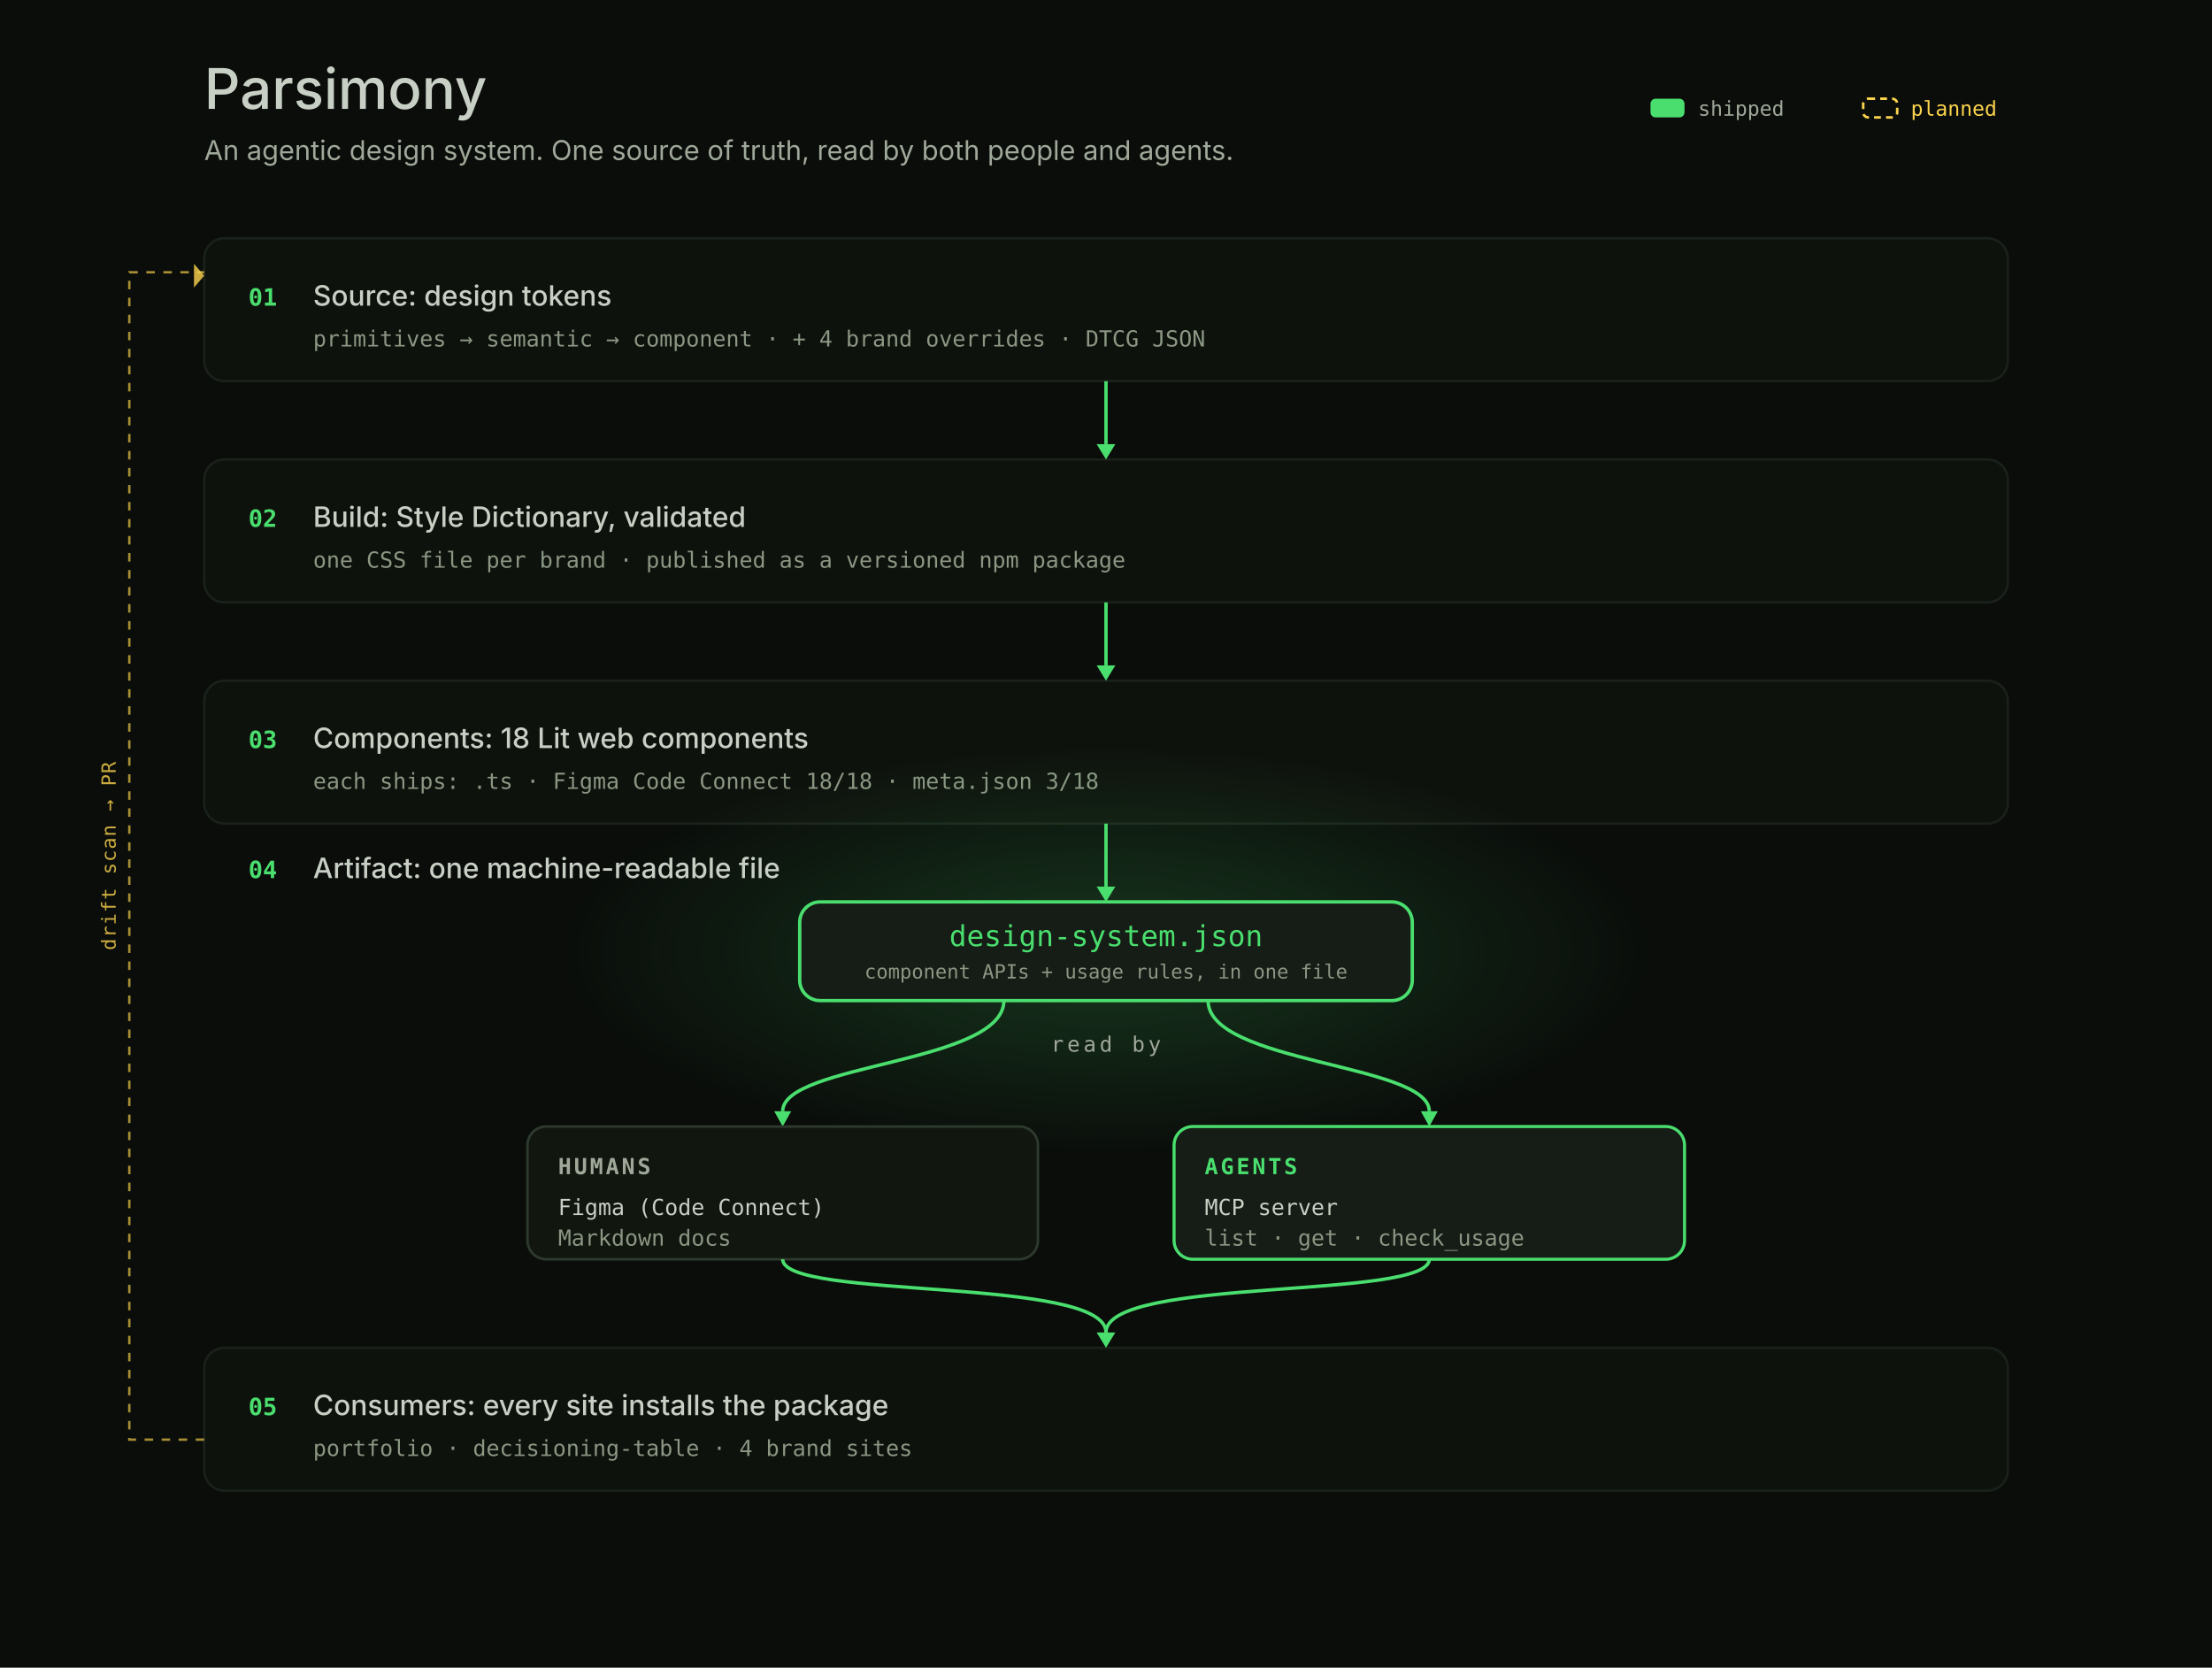
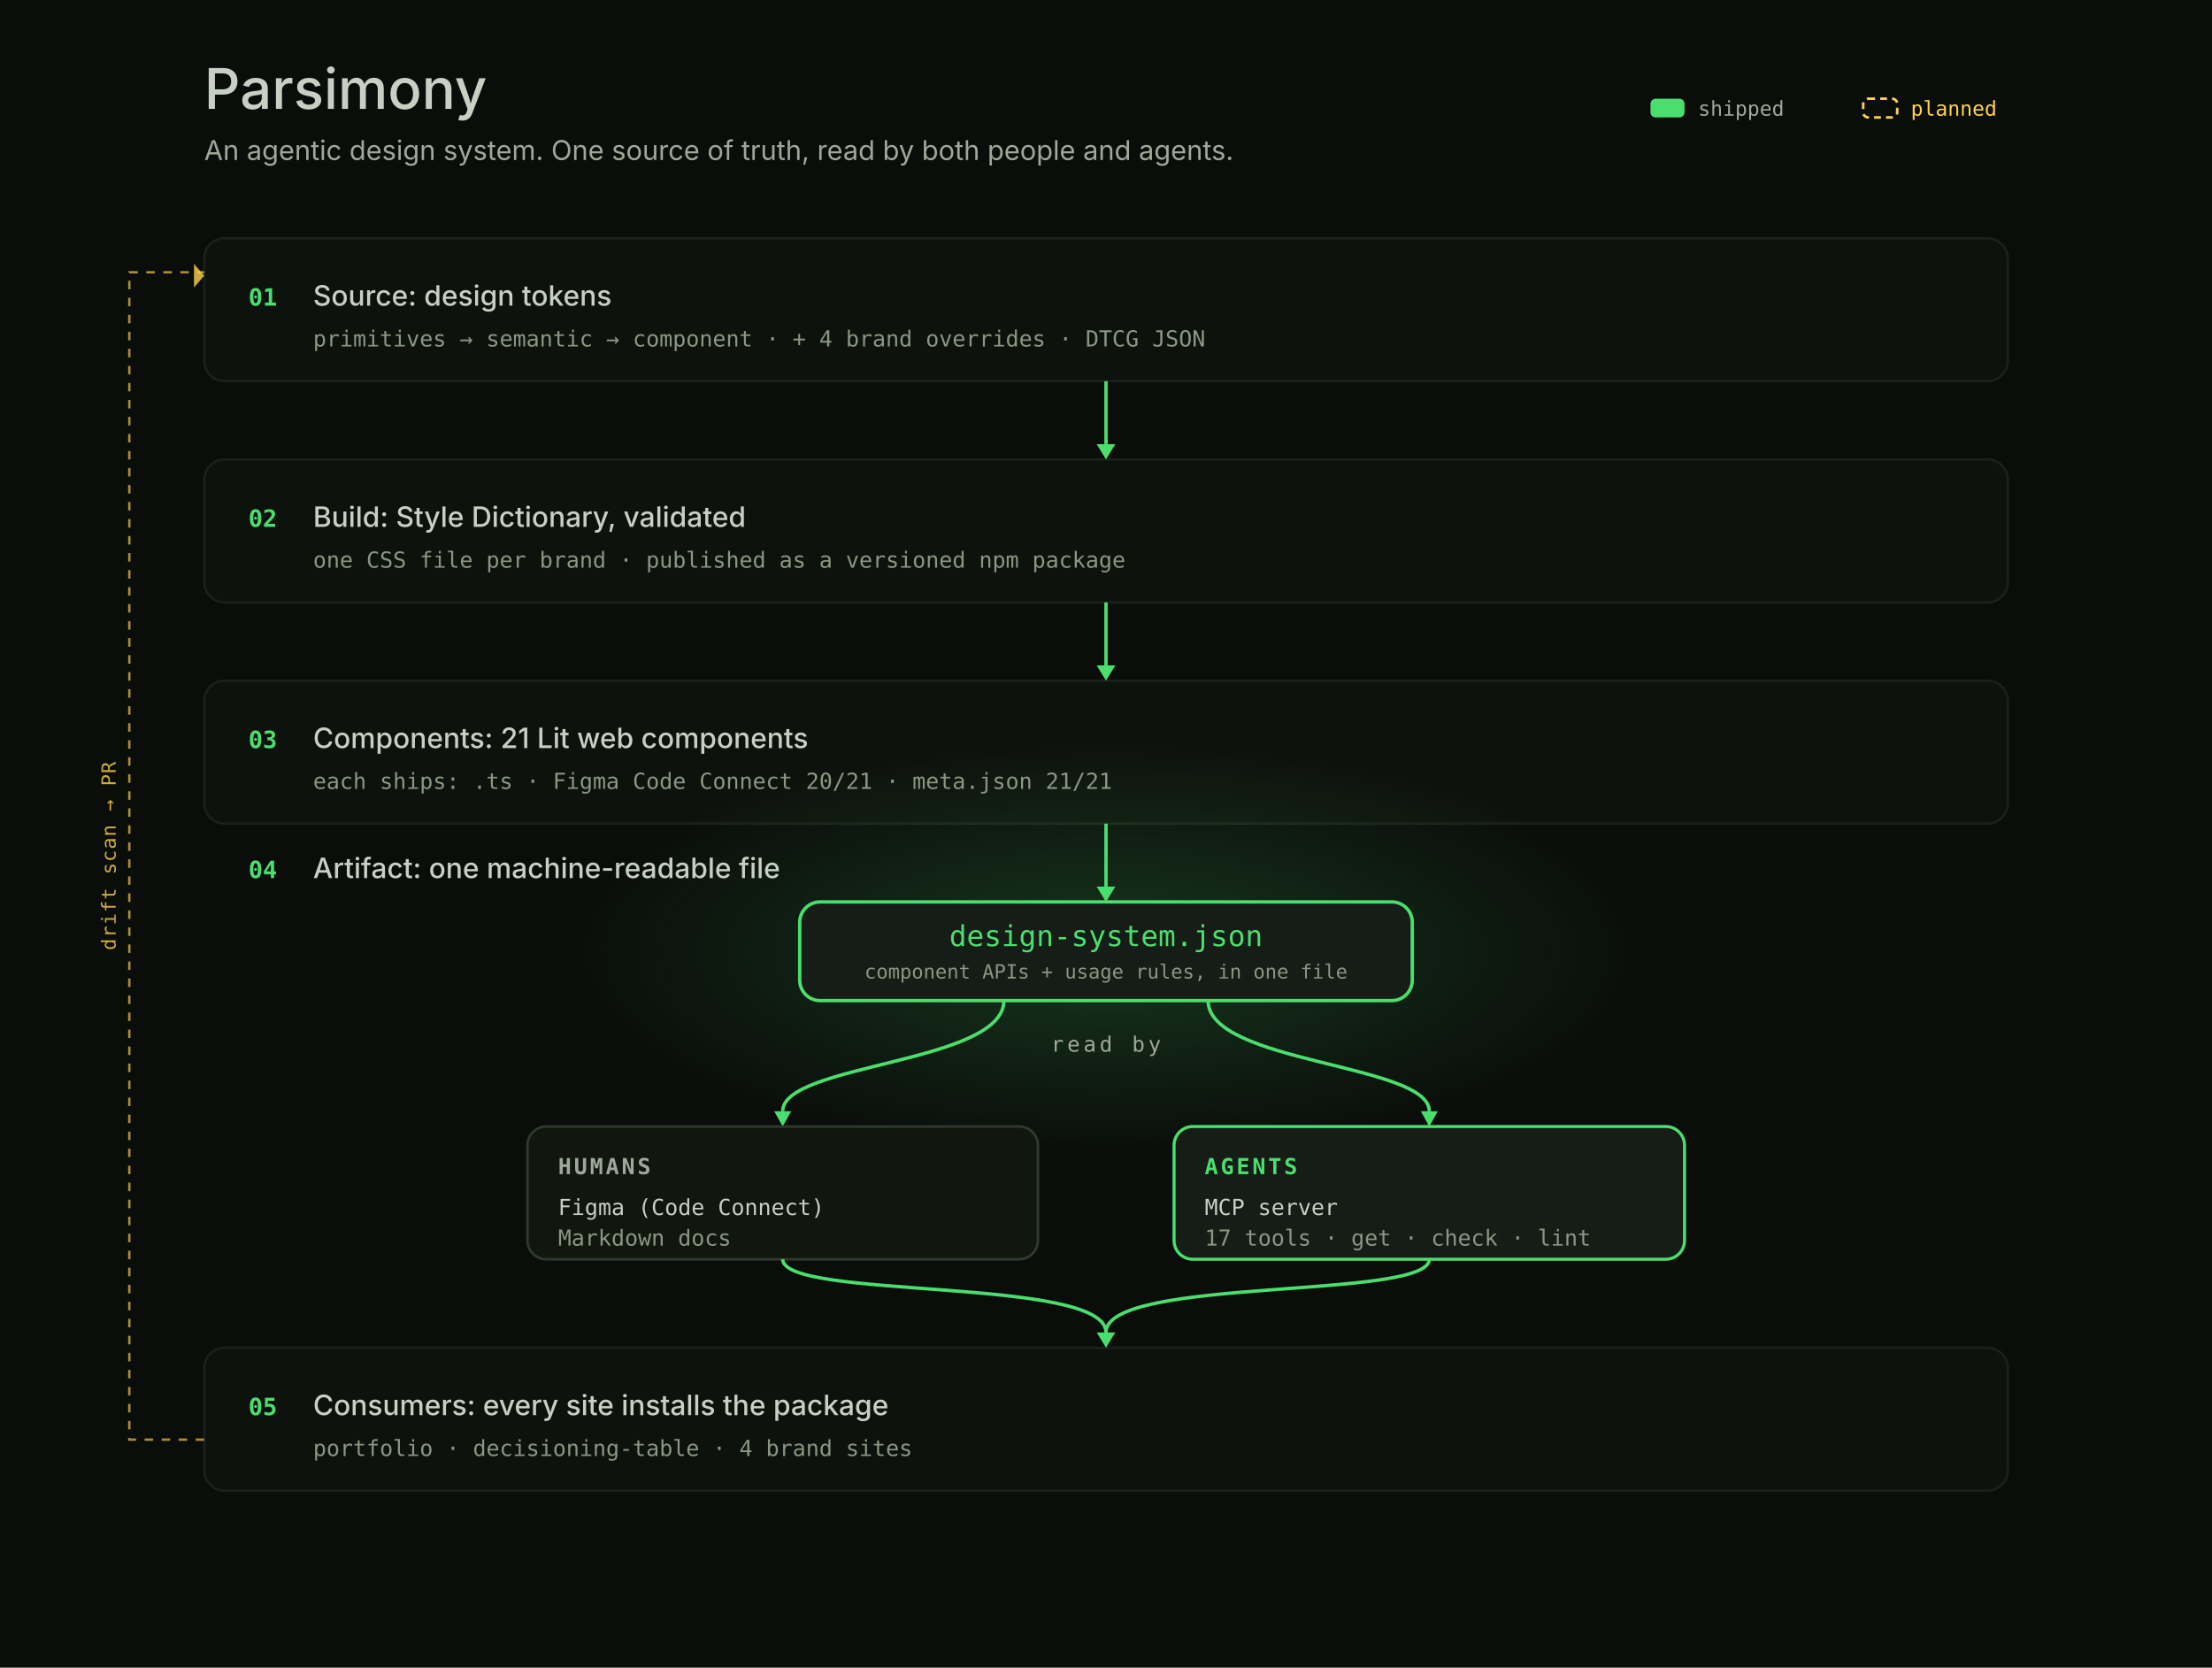
<svg xmlns="http://www.w3.org/2000/svg" width="1300" height="980" viewBox="0 0 1300 980" font-family="'Space Grotesk','Inter',system-ui,sans-serif">
  <defs>
    <radialGradient id="bloom" cx="50%" cy="50%" r="50%">
      <stop offset="0" stop-color="#4ADE6E" stop-opacity="0.20" />
      <stop offset="1" stop-color="#4ADE6E" stop-opacity="0" />
    </radialGradient>
  </defs>
  <rect width="1300" height="980" fill="#0A0D0A" />
  <text x="120" y="64" font-family="'Space Grotesk','Inter',system-ui,sans-serif" font-size="33" font-weight="500" fill="#C8CFC4" text-anchor="start" opacity="1.0">Parsimony</text>
  <text x="120" y="94" font-family="'Space Grotesk','Inter',system-ui,sans-serif" font-size="16" font-weight="400" fill="#A0A89A" text-anchor="start" opacity="1.0">An agentic design system. One source of truth, read by both people and agents.</text>
  <rect x="970" y="58" width="20" height="11" rx="3" fill="#4ADE6E" />
  <text x="998" y="68" font-family="'JetBrains Mono','SFMono-Regular',ui-monospace,Menlo,monospace" font-size="12" font-weight="400" fill="#A0A89A" text-anchor="start" opacity="1.0">shipped</text>
  <rect x="1095" y="58" width="20" height="11" rx="3" fill="none" stroke="#FCD34D" stroke-width="1.5" stroke-dasharray="4 3" />
  <text x="1123" y="68" font-family="'JetBrains Mono','SFMono-Regular',ui-monospace,Menlo,monospace" font-size="12" font-weight="400" fill="#FCD34D" text-anchor="start" opacity="1.0">planned</text>
  <rect x="120" y="140" width="1060" height="84" rx="12" fill="#0E120D" stroke="#1A211A" stroke-width="1.4" opacity="1.0" />
  <text x="146" y="179.6" font-family="'JetBrains Mono','SFMono-Regular',ui-monospace,Menlo,monospace" font-size="14" font-weight="600" fill="#4ADE6E" text-anchor="start" opacity="1.0">01</text>
  <text x="184" y="179.6" font-family="'Space Grotesk','Inter',system-ui,sans-serif" font-size="16.5" font-weight="500" fill="#C8CFC4" text-anchor="start" opacity="1.0">Source: design tokens</text>
  <text x="184" y="203.6" font-family="'JetBrains Mono','SFMono-Regular',ui-monospace,Menlo,monospace" font-size="13" font-weight="400" fill="#8B9683" text-anchor="start" opacity="1.0">primitives → semantic → component   ·   + 4 brand overrides   ·   DTCG JSON</text>
  <rect x="120" y="270" width="1060" height="84" rx="12" fill="#0E120D" stroke="#1A211A" stroke-width="1.4" opacity="1.0" />
  <text x="146" y="309.6" font-family="'JetBrains Mono','SFMono-Regular',ui-monospace,Menlo,monospace" font-size="14" font-weight="600" fill="#4ADE6E" text-anchor="start" opacity="1.0">02</text>
  <text x="184" y="309.6" font-family="'Space Grotesk','Inter',system-ui,sans-serif" font-size="16.5" font-weight="500" fill="#C8CFC4" text-anchor="start" opacity="1.0">Build: Style Dictionary, validated</text>
  <text x="184" y="333.6" font-family="'JetBrains Mono','SFMono-Regular',ui-monospace,Menlo,monospace" font-size="13" font-weight="400" fill="#8B9683" text-anchor="start" opacity="1.0">one CSS file per brand   ·   published as a versioned npm package</text>
  <rect x="120" y="400" width="1060" height="84" rx="12" fill="#0E120D" stroke="#1A211A" stroke-width="1.4" opacity="1.0" />
  <text x="146" y="439.6" font-family="'JetBrains Mono','SFMono-Regular',ui-monospace,Menlo,monospace" font-size="14" font-weight="600" fill="#4ADE6E" text-anchor="start" opacity="1.0">03</text>
-   <text x="184" y="439.6" font-family="'Space Grotesk','Inter',system-ui,sans-serif" font-size="16.5" font-weight="500" fill="#C8CFC4" text-anchor="start" opacity="1.0">Components: 18 Lit web components</text>
-   <text x="184" y="463.6" font-family="'JetBrains Mono','SFMono-Regular',ui-monospace,Menlo,monospace" font-size="13" font-weight="400" fill="#8B9683" text-anchor="start" opacity="1.0">each ships:  .ts   ·   Figma Code Connect 18/18   ·   meta.json 3/18</text>
+   <text x="184" y="439.6" font-family="'Space Grotesk','Inter',system-ui,sans-serif" font-size="16.5" font-weight="500" fill="#C8CFC4" text-anchor="start" opacity="1.0">Components: 21 Lit web components</text>
+   <text x="184" y="463.6" font-family="'JetBrains Mono','SFMono-Regular',ui-monospace,Menlo,monospace" font-size="13" font-weight="400" fill="#8B9683" text-anchor="start" opacity="1.0">each ships:  .ts   ·   Figma Code Connect 20/21   ·   meta.json 21/21</text>
  <ellipse cx="650" cy="559.0" rx="320" ry="120" fill="url(#bloom)" />
  <text x="146" y="516" font-family="'JetBrains Mono','SFMono-Regular',ui-monospace,Menlo,monospace" font-size="14" font-weight="600" fill="#4ADE6E" text-anchor="start" opacity="1.0">04</text>
  <text x="184" y="516" font-family="'Space Grotesk','Inter',system-ui,sans-serif" font-size="16.5" font-weight="500" fill="#C8CFC4" text-anchor="start" opacity="1.0">Artifact: one machine-readable file</text>
  <rect x="470.0" y="530" width="360" height="58" rx="12" fill="#161C16" stroke="#4ADE6E" stroke-width="2" opacity="1.0" />
  <text x="650" y="556" font-family="'JetBrains Mono','SFMono-Regular',ui-monospace,Menlo,monospace" font-size="17" font-weight="500" fill="#4ADE6E" text-anchor="middle" opacity="1.0">design-system.json</text>
  <text x="650" y="575" font-family="'JetBrains Mono','SFMono-Regular',ui-monospace,Menlo,monospace" font-size="11.5" font-weight="400" fill="#8B9683" text-anchor="middle" opacity="1.0">component APIs + usage rules, in one file</text>
  <text x="650" y="618" font-family="'JetBrains Mono','SFMono-Regular',ui-monospace,Menlo,monospace" font-size="12.5" font-weight="400" fill="#A0A89A" text-anchor="middle" letter-spacing="2" opacity="1.0">read by</text>
  <path d="M590,588 C590,625.0 460.0,625.0 460.0,653" fill="none" stroke="#4ADE6E" stroke-width="2.0" />
  <path d="M455.0,653 L465.0,653 L460.0,662 Z" fill="#4ADE6E" />
  <path d="M710,588 C710,625.0 840.0,625.0 840.0,653" fill="none" stroke="#4ADE6E" stroke-width="2.0" />
  <path d="M835.0,653 L845.0,653 L840.0,662 Z" fill="#4ADE6E" />
  <rect x="310" y="662" width="300" height="78" rx="11" fill="#11160F" stroke="#2E3A2E" stroke-width="1.5" opacity="1.0" />
  <text x="328" y="690" font-family="'JetBrains Mono','SFMono-Regular',ui-monospace,Menlo,monospace" font-size="13" font-weight="600" fill="#A0A89A" text-anchor="start" letter-spacing="1.5" opacity="1.0">HUMANS</text>
  <text x="328" y="714" font-family="'JetBrains Mono','SFMono-Regular',ui-monospace,Menlo,monospace" font-size="13" font-weight="400" fill="#C8CFC4" text-anchor="start" opacity="1.0">Figma (Code Connect)</text>
  <text x="328" y="732" font-family="'JetBrains Mono','SFMono-Regular',ui-monospace,Menlo,monospace" font-size="13" font-weight="400" fill="#8B9683" text-anchor="start" opacity="1.0">Markdown docs</text>
  <rect x="690" y="662" width="300" height="78" rx="11" fill="#161C16" stroke="#4ADE6E" stroke-width="1.8" opacity="1.0" />
  <text x="708" y="690" font-family="'JetBrains Mono','SFMono-Regular',ui-monospace,Menlo,monospace" font-size="13" font-weight="600" fill="#4ADE6E" text-anchor="start" letter-spacing="1.5" opacity="1.0">AGENTS</text>
  <text x="708" y="714" font-family="'JetBrains Mono','SFMono-Regular',ui-monospace,Menlo,monospace" font-size="13" font-weight="400" fill="#C8CFC4" text-anchor="start" opacity="1.0">MCP server</text>
-   <text x="708" y="732" font-family="'JetBrains Mono','SFMono-Regular',ui-monospace,Menlo,monospace" font-size="13" font-weight="400" fill="#8B9683" text-anchor="start" opacity="1.0">list · get · check_usage</text>
+   <text x="708" y="732" font-family="'JetBrains Mono','SFMono-Regular',ui-monospace,Menlo,monospace" font-size="13" font-weight="400" fill="#8B9683" text-anchor="start" opacity="1.0">17 tools · get · check · lint</text>
  <rect x="120" y="792" width="1060" height="84" rx="12" fill="#0E120D" stroke="#1A211A" stroke-width="1.4" opacity="1.0" />
  <text x="146" y="831.6" font-family="'JetBrains Mono','SFMono-Regular',ui-monospace,Menlo,monospace" font-size="14" font-weight="600" fill="#4ADE6E" text-anchor="start" opacity="1.0">05</text>
  <text x="184" y="831.6" font-family="'Space Grotesk','Inter',system-ui,sans-serif" font-size="16.5" font-weight="500" fill="#C8CFC4" text-anchor="start" opacity="1.0">Consumers: every site installs the package</text>
  <text x="184" y="855.6" font-family="'JetBrains Mono','SFMono-Regular',ui-monospace,Menlo,monospace" font-size="13" font-weight="400" fill="#8B9683" text-anchor="start" opacity="1.0">portfolio · decisioning-table · 4 brand sites</text>
  <line x1="650" y1="224" x2="650" y2="261" stroke="#4ADE6E" stroke-width="2.0" />
  <path d="M644.5,261 L655.5,261 L650,270 Z" fill="#4ADE6E" />
  <line x1="650" y1="354" x2="650" y2="391" stroke="#4ADE6E" stroke-width="2.0" />
  <path d="M644.5,391 L655.5,391 L650,400 Z" fill="#4ADE6E" />
  <line x1="650" y1="484" x2="650" y2="521" stroke="#4ADE6E" stroke-width="2.0" />
  <path d="M644.5,521 L655.5,521 L650,530 Z" fill="#4ADE6E" />
  <path d="M460.0,740 C460.0,764 650,750 650,783" fill="none" stroke="#4ADE6E" stroke-width="2" />
  <path d="M840.0,740 C840.0,764 650,750 650,783" fill="none" stroke="#4ADE6E" stroke-width="2" />
  <path d="M644.5,783 L655.5,783 L650,792 Z" fill="#4ADE6E" />
  <path d="M120,846 H76 V160 H120" fill="none" stroke="#FCD34D" stroke-width="1.4" stroke-dasharray="5 5" opacity="0.65" />
  <path d="M114,155 L120,162 L114,169 Z" fill="#FCD34D" opacity="0.8" />
  <text transform="rotate(-90 68 503.0)" x="68" y="503.0" font-family="'JetBrains Mono','SFMono-Regular',ui-monospace,Menlo,monospace" font-size="11.5" font-weight="400" fill="#FCD34D" text-anchor="middle" letter-spacing="0.5" opacity="0.8">drift scan → PR</text>
</svg>
